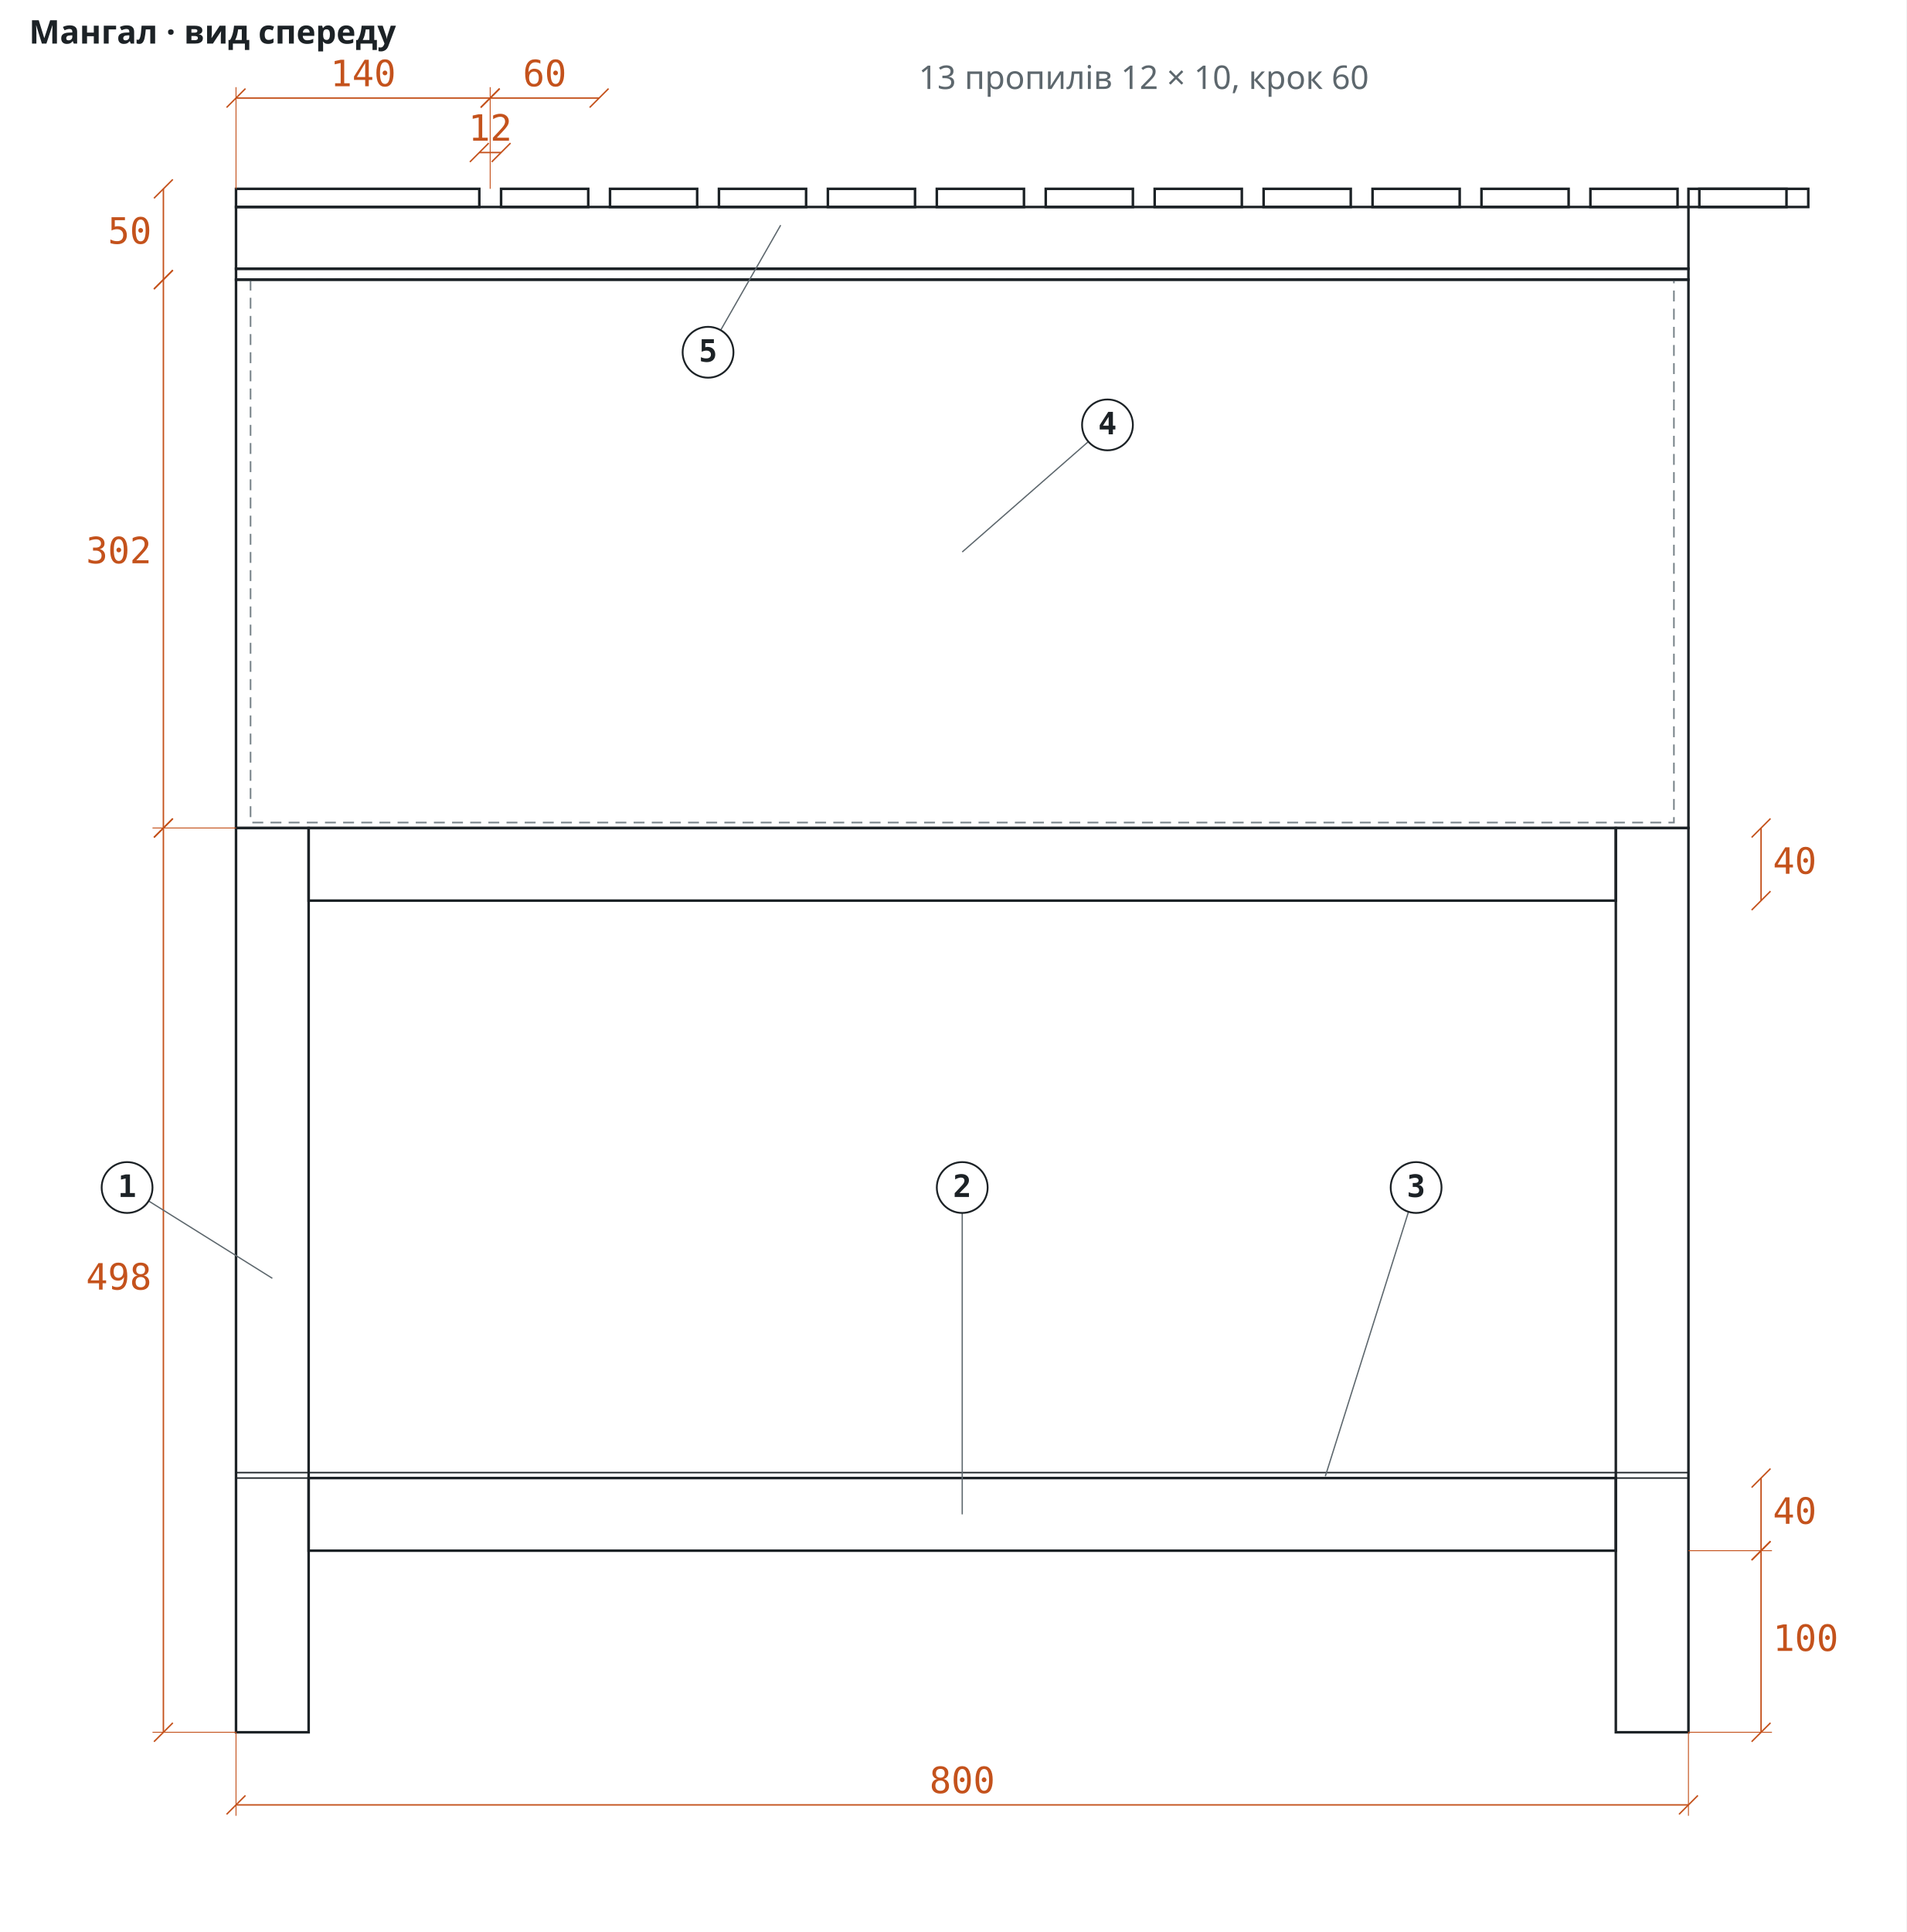
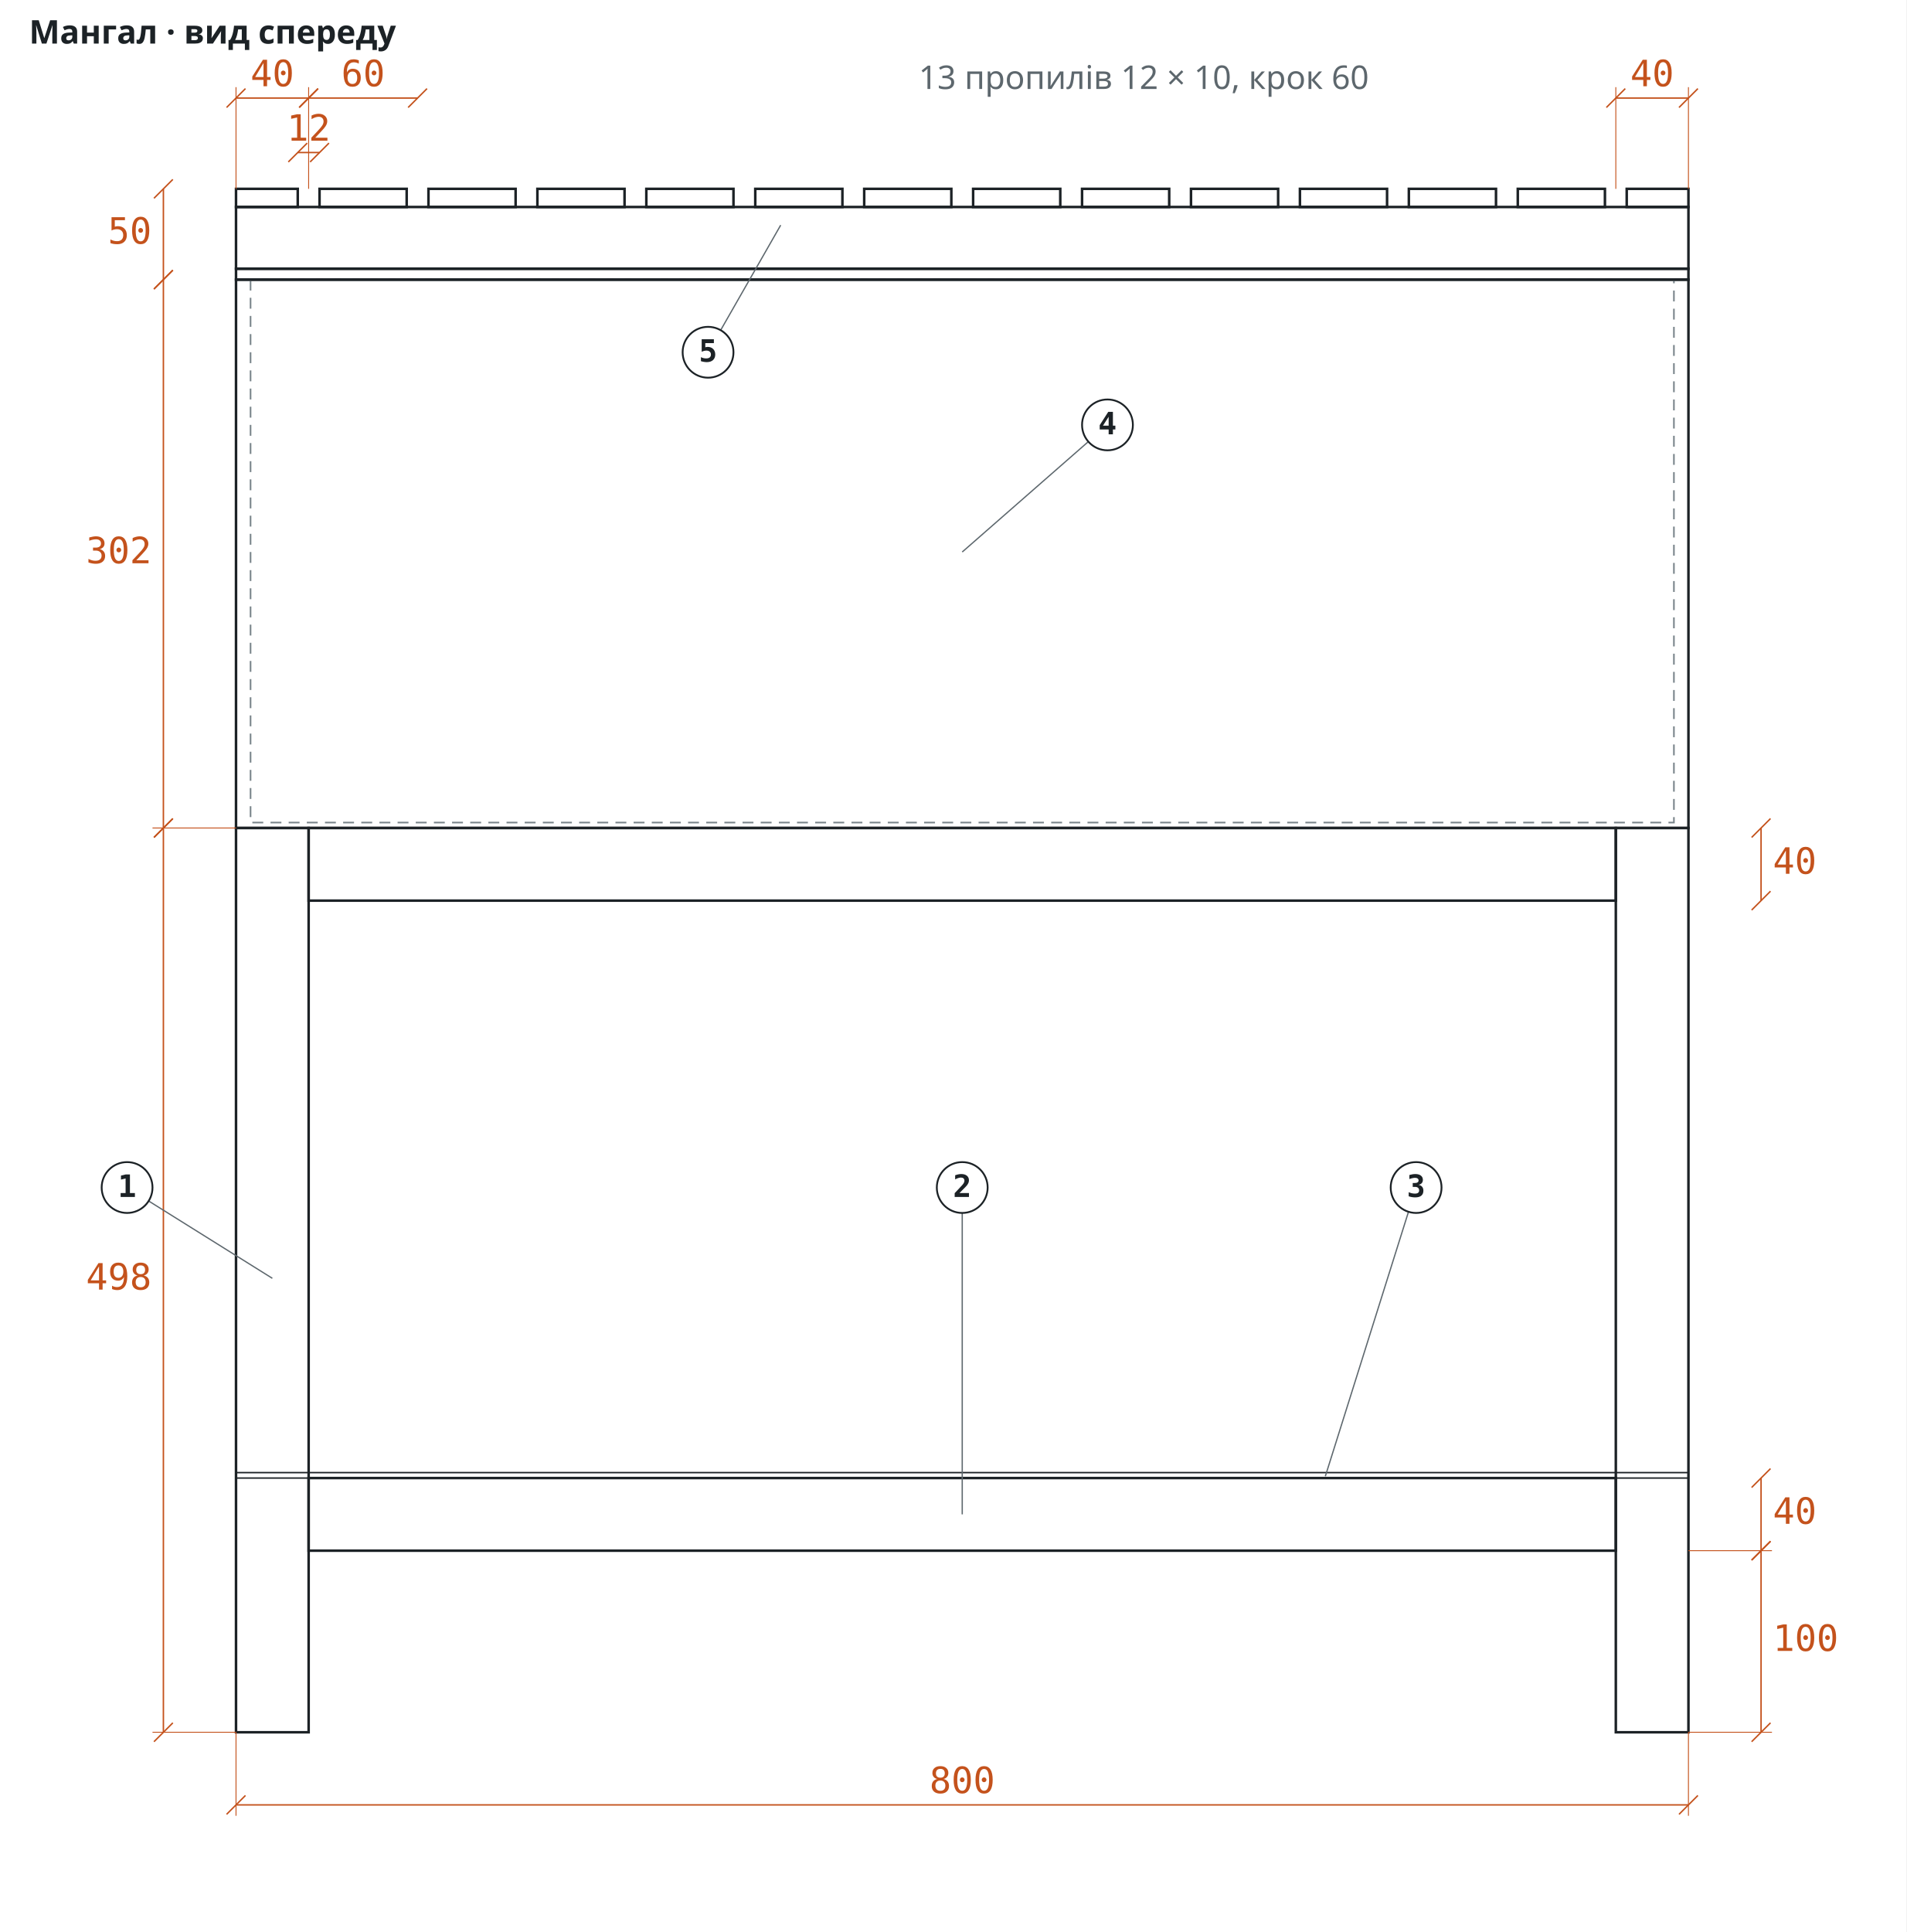
<svg xmlns="http://www.w3.org/2000/svg" viewBox="0 0 1050 1064" width="1050" height="1064">
  <style>.ol{fill:none;stroke:#1c2226;stroke-width:1.4}.thin{stroke-width:.8}.hid{fill:none;stroke:#7b868c;stroke-width:.9;stroke-dasharray:6 4}.cl{stroke:#7b868c;stroke-width:.7;stroke-dasharray:14 3 2 3}.brick{fill:#efe3d0;stroke:none}.stone{fill:#e3e1dc;stroke:#7b868c;stroke-width:.6}.fill{fill:#e8ecea;stroke:#1c2226;stroke-width:1.2}.dim{stroke:#c4521c;stroke-width:.8}.ext{stroke:#c4521c;stroke-width:.5}.lead{stroke:#5d676d;stroke-width:.7}.dt{fill:#c4521c;font:500 15px "IBM Plex Mono",Consolas,monospace}.note{fill:#5d676d;font:14px "IBM Plex Sans",Segoe UI,sans-serif}.lt{fill:#1c2226;font:13px "IBM Plex Sans",Segoe UI,sans-serif}.bub{fill:#fff;stroke:#1c2226;stroke-width:1}.bt{fill:#1c2226;font:600 13px "IBM Plex Mono",Consolas,monospace}.ttl{fill:#1c2226;font:600 18px "IBM Plex Sans",Segoe UI,sans-serif}</style>
  <rect width="100%" height="100%" fill="#ffffff" />
  <text class="ttl" x="16" y="24">Мангал · вид спереду</text>
  <g transform="translate(0 34)">
    <rect class="ol" x="130.0" y="422.0" width="40.0" height="498.0" />
    <rect class="ol" x="890.0" y="422.0" width="40.0" height="498.0" />
    <rect class="ol" x="170.0" y="780.0" width="720.0" height="40.0" />
    <rect class="ol" x="170.0" y="422.0" width="720.0" height="40.0" />
    <rect class="ol thin" x="130.0" y="777.0" width="800.0" height="3.0" />
    <rect class="ol" x="130.0" y="120.0" width="800.0" height="302.0" />
    <rect class="hid" x="138.0" y="120.0" width="784.0" height="299.0" />
    <rect class="ol" x="130.0" y="114.0" width="800.0" height="6.0" />
    <rect class="ol" x="130.0" y="80.0" width="800.0" height="34.0" />
-     <rect class="ol" x="130.0" y="70.0" width="134.0" height="10.0" />
-     <rect class="ol" x="276.0" y="70.0" width="48.0" height="10.0" />
-     <rect class="ol" x="336.0" y="70.0" width="48.0" height="10.0" />
-     <rect class="ol" x="396.0" y="70.0" width="48.0" height="10.0" />
-     <rect class="ol" x="456.0" y="70.0" width="48.0" height="10.0" />
-     <rect class="ol" x="516.0" y="70.0" width="48.0" height="10.0" />
-     <rect class="ol" x="576.0" y="70.0" width="48.0" height="10.0" />
-     <rect class="ol" x="636.0" y="70.0" width="48.0" height="10.0" />
-     <rect class="ol" x="696.0" y="70.0" width="48.0" height="10.0" />
-     <rect class="ol" x="756.0" y="70.0" width="48.0" height="10.0" />
-     <rect class="ol" x="816.0" y="70.0" width="48.0" height="10.0" />
-     <rect class="ol" x="876.0" y="70.0" width="48.0" height="10.0" />
-     <rect class="ol" x="936.0" y="70.0" width="48.0" height="10.0" />
-     <rect class="ol" x="930.0" y="70.0" width="66.0" height="10.0" />
+     <rect class="ol" x="130.0" y="70.0" width="34.0" height="10.0" />
+     <rect class="ol" x="176.0" y="70.0" width="48.0" height="10.0" />
+     <rect class="ol" x="236.0" y="70.0" width="48.0" height="10.0" />
+     <rect class="ol" x="296.0" y="70.0" width="48.0" height="10.0" />
+     <rect class="ol" x="356.0" y="70.0" width="48.0" height="10.0" />
+     <rect class="ol" x="416.0" y="70.0" width="48.0" height="10.0" />
+     <rect class="ol" x="476.0" y="70.0" width="48.0" height="10.0" />
+     <rect class="ol" x="536.0" y="70.0" width="48.0" height="10.0" />
+     <rect class="ol" x="596.0" y="70.0" width="48.0" height="10.0" />
+     <rect class="ol" x="656.0" y="70.0" width="48.0" height="10.0" />
+     <rect class="ol" x="716.0" y="70.0" width="48.0" height="10.0" />
+     <rect class="ol" x="776.0" y="70.0" width="48.0" height="10.0" />
+     <rect class="ol" x="836.0" y="70.0" width="48.0" height="10.0" />
+     <rect class="ol" x="896.0" y="70.0" width="34.0" height="10.0" />
    <line class="ext" x1="130.0" y1="920.0" x2="130.0" y2="966.0" />
    <line class="ext" x1="930.0" y1="920.0" x2="930.0" y2="966.0" />
    <line class="dim" x1="130.0" y1="960.0" x2="930.0" y2="960.0" />
    <line class="dim" x1="124.8" y1="965.2" x2="135.2" y2="954.8" />
    <line class="dim" x1="924.8" y1="965.2" x2="935.2" y2="954.8" />
    <text class="dt" x="530.0" y="953.5" text-anchor="middle" style="font-size:20px">800</text>
    <line class="ext" x1="130.0" y1="70.0" x2="130.0" y2="14.0" />
-     <line class="ext" x1="270.0" y1="70.0" x2="270.0" y2="14.0" />
-     <line class="dim" x1="130.0" y1="20.0" x2="270.0" y2="20.0" />
+     <line class="ext" x1="170.0" y1="70.0" x2="170.0" y2="14.0" />
+     <line class="dim" x1="130.0" y1="20.0" x2="170.0" y2="20.0" />
    <line class="dim" x1="124.8" y1="25.2" x2="135.2" y2="14.8" />
-     <line class="dim" x1="264.8" y1="25.2" x2="275.2" y2="14.8" />
-     <text class="dt" x="200.0" y="13.5" text-anchor="middle" style="font-size:20px">140</text>
-     <line class="dim" x1="270.0" y1="20.0" x2="330.0" y2="20.0" />
-     <line class="dim" x1="264.8" y1="25.2" x2="275.2" y2="14.8" />
-     <line class="dim" x1="324.8" y1="25.2" x2="335.2" y2="14.8" />
-     <text class="dt" x="300.0" y="13.5" text-anchor="middle" style="font-size:20px">60</text>
-     <line class="dim" x1="264.0" y1="50.0" x2="276.0" y2="50.0" />
-     <line class="dim" x1="258.8" y1="55.2" x2="269.2" y2="44.8" />
-     <line class="dim" x1="270.8" y1="55.2" x2="281.2" y2="44.8" />
-     <text class="dt" x="270.0" y="43.5" text-anchor="middle" style="font-size:20px">12</text>
+     <line class="dim" x1="164.8" y1="25.2" x2="175.2" y2="14.8" />
+     <text class="dt" x="150.0" y="13.5" text-anchor="middle" style="font-size:20px">40</text>
+     <line class="dim" x1="170.0" y1="20.0" x2="230.0" y2="20.0" />
+     <line class="dim" x1="164.8" y1="25.2" x2="175.2" y2="14.8" />
+     <line class="dim" x1="224.8" y1="25.2" x2="235.2" y2="14.8" />
+     <text class="dt" x="200.0" y="13.5" text-anchor="middle" style="font-size:20px">60</text>
+     <line class="ext" x1="890.0" y1="70.0" x2="890.0" y2="14.0" />
+     <line class="ext" x1="930.0" y1="70.0" x2="930.0" y2="14.0" />
+     <line class="dim" x1="890.0" y1="20.0" x2="930.0" y2="20.0" />
+     <line class="dim" x1="884.8" y1="25.2" x2="895.2" y2="14.8" />
+     <line class="dim" x1="924.8" y1="25.2" x2="935.2" y2="14.8" />
+     <text class="dt" x="910.0" y="13.5" text-anchor="middle" style="font-size:20px">40</text>
+     <line class="dim" x1="164.0" y1="50.0" x2="176.0" y2="50.0" />
+     <line class="dim" x1="158.8" y1="55.2" x2="169.2" y2="44.8" />
+     <line class="dim" x1="170.8" y1="55.2" x2="181.2" y2="44.8" />
+     <text class="dt" x="170.0" y="43.5" text-anchor="middle" style="font-size:20px">12</text>
    <text class="note" x="630.0" y="15.0" text-anchor="middle" style="font-size:18px">13 пропилів 12 × 10, крок 60</text>
    <line class="ext" x1="130.0" y1="920.0" x2="84.0" y2="920.0" />
    <line class="ext" x1="130.0" y1="422.0" x2="84.0" y2="422.0" />
    <line class="dim" x1="90.0" y1="920.0" x2="90.0" y2="422.0" />
    <line class="dim" x1="84.8" y1="925.2" x2="95.2" y2="914.8" />
    <line class="dim" x1="84.8" y1="427.2" x2="95.2" y2="416.8" />
    <text class="dt" x="83.5" y="676.2" text-anchor="end" style="font-size:20px">498</text>
    <line class="dim" x1="90.0" y1="422.0" x2="90.0" y2="120.0" />
    <line class="dim" x1="84.8" y1="427.2" x2="95.2" y2="416.8" />
    <line class="dim" x1="84.8" y1="125.2" x2="95.2" y2="114.8" />
    <text class="dt" x="83.5" y="276.2" text-anchor="end" style="font-size:20px">302</text>
    <line class="dim" x1="90.0" y1="120.0" x2="90.0" y2="70.0" />
    <line class="dim" x1="84.8" y1="125.2" x2="95.2" y2="114.8" />
    <line class="dim" x1="84.8" y1="75.2" x2="95.2" y2="64.8" />
    <text class="dt" x="83.5" y="100.2" text-anchor="end" style="font-size:20px">50</text>
    <line class="ext" x1="930.0" y1="920.0" x2="976.0" y2="920.0" />
    <line class="ext" x1="930.0" y1="820.0" x2="976.0" y2="820.0" />
    <line class="dim" x1="970.0" y1="920.0" x2="970.0" y2="820.0" />
    <line class="dim" x1="964.8" y1="925.2" x2="975.2" y2="914.8" />
    <line class="dim" x1="964.8" y1="825.2" x2="975.2" y2="814.8" />
    <text class="dt" x="976.5" y="875.2" text-anchor="start" style="font-size:20px">100</text>
    <line class="dim" x1="970.0" y1="820.0" x2="970.0" y2="780.0" />
    <line class="dim" x1="964.8" y1="825.2" x2="975.2" y2="814.8" />
    <line class="dim" x1="964.8" y1="785.2" x2="975.2" y2="774.8" />
    <text class="dt" x="976.5" y="805.2" text-anchor="start" style="font-size:20px">40</text>
    <line class="dim" x1="970.0" y1="462.0" x2="970.0" y2="422.0" />
    <line class="dim" x1="964.8" y1="467.2" x2="975.2" y2="456.8" />
    <line class="dim" x1="964.8" y1="427.2" x2="975.2" y2="416.8" />
    <text class="dt" x="976.5" y="447.2" text-anchor="start" style="font-size:20px">40</text>
    <line class="lead" x1="150.0" y1="670.0" x2="70.0" y2="620.0" />
    <circle class="bub" cx="70.0" cy="620.0" r="14" />
    <text class="bt" x="70.0" y="625.2" text-anchor="middle" style="font-size:17px">1</text>
    <line class="lead" x1="530.0" y1="800.0" x2="530.0" y2="620.0" />
    <circle class="bub" cx="530.0" cy="620.0" r="14" />
    <text class="bt" x="530.0" y="625.2" text-anchor="middle" style="font-size:17px">2</text>
    <line class="lead" x1="730.0" y1="779.0" x2="780.0" y2="620.0" />
    <circle class="bub" cx="780.0" cy="620.0" r="14" />
    <text class="bt" x="780.0" y="625.2" text-anchor="middle" style="font-size:17px">3</text>
    <line class="lead" x1="530.0" y1="270.0" x2="610.0" y2="200.0" />
    <circle class="bub" cx="610.0" cy="200.0" r="14" />
    <text class="bt" x="610.0" y="205.2" text-anchor="middle" style="font-size:17px">4</text>
    <line class="lead" x1="430.0" y1="90.0" x2="390.0" y2="160.0" />
    <circle class="bub" cx="390.0" cy="160.0" r="14" />
    <text class="bt" x="390.0" y="165.2" text-anchor="middle" style="font-size:17px">5</text>
  </g>
</svg>
